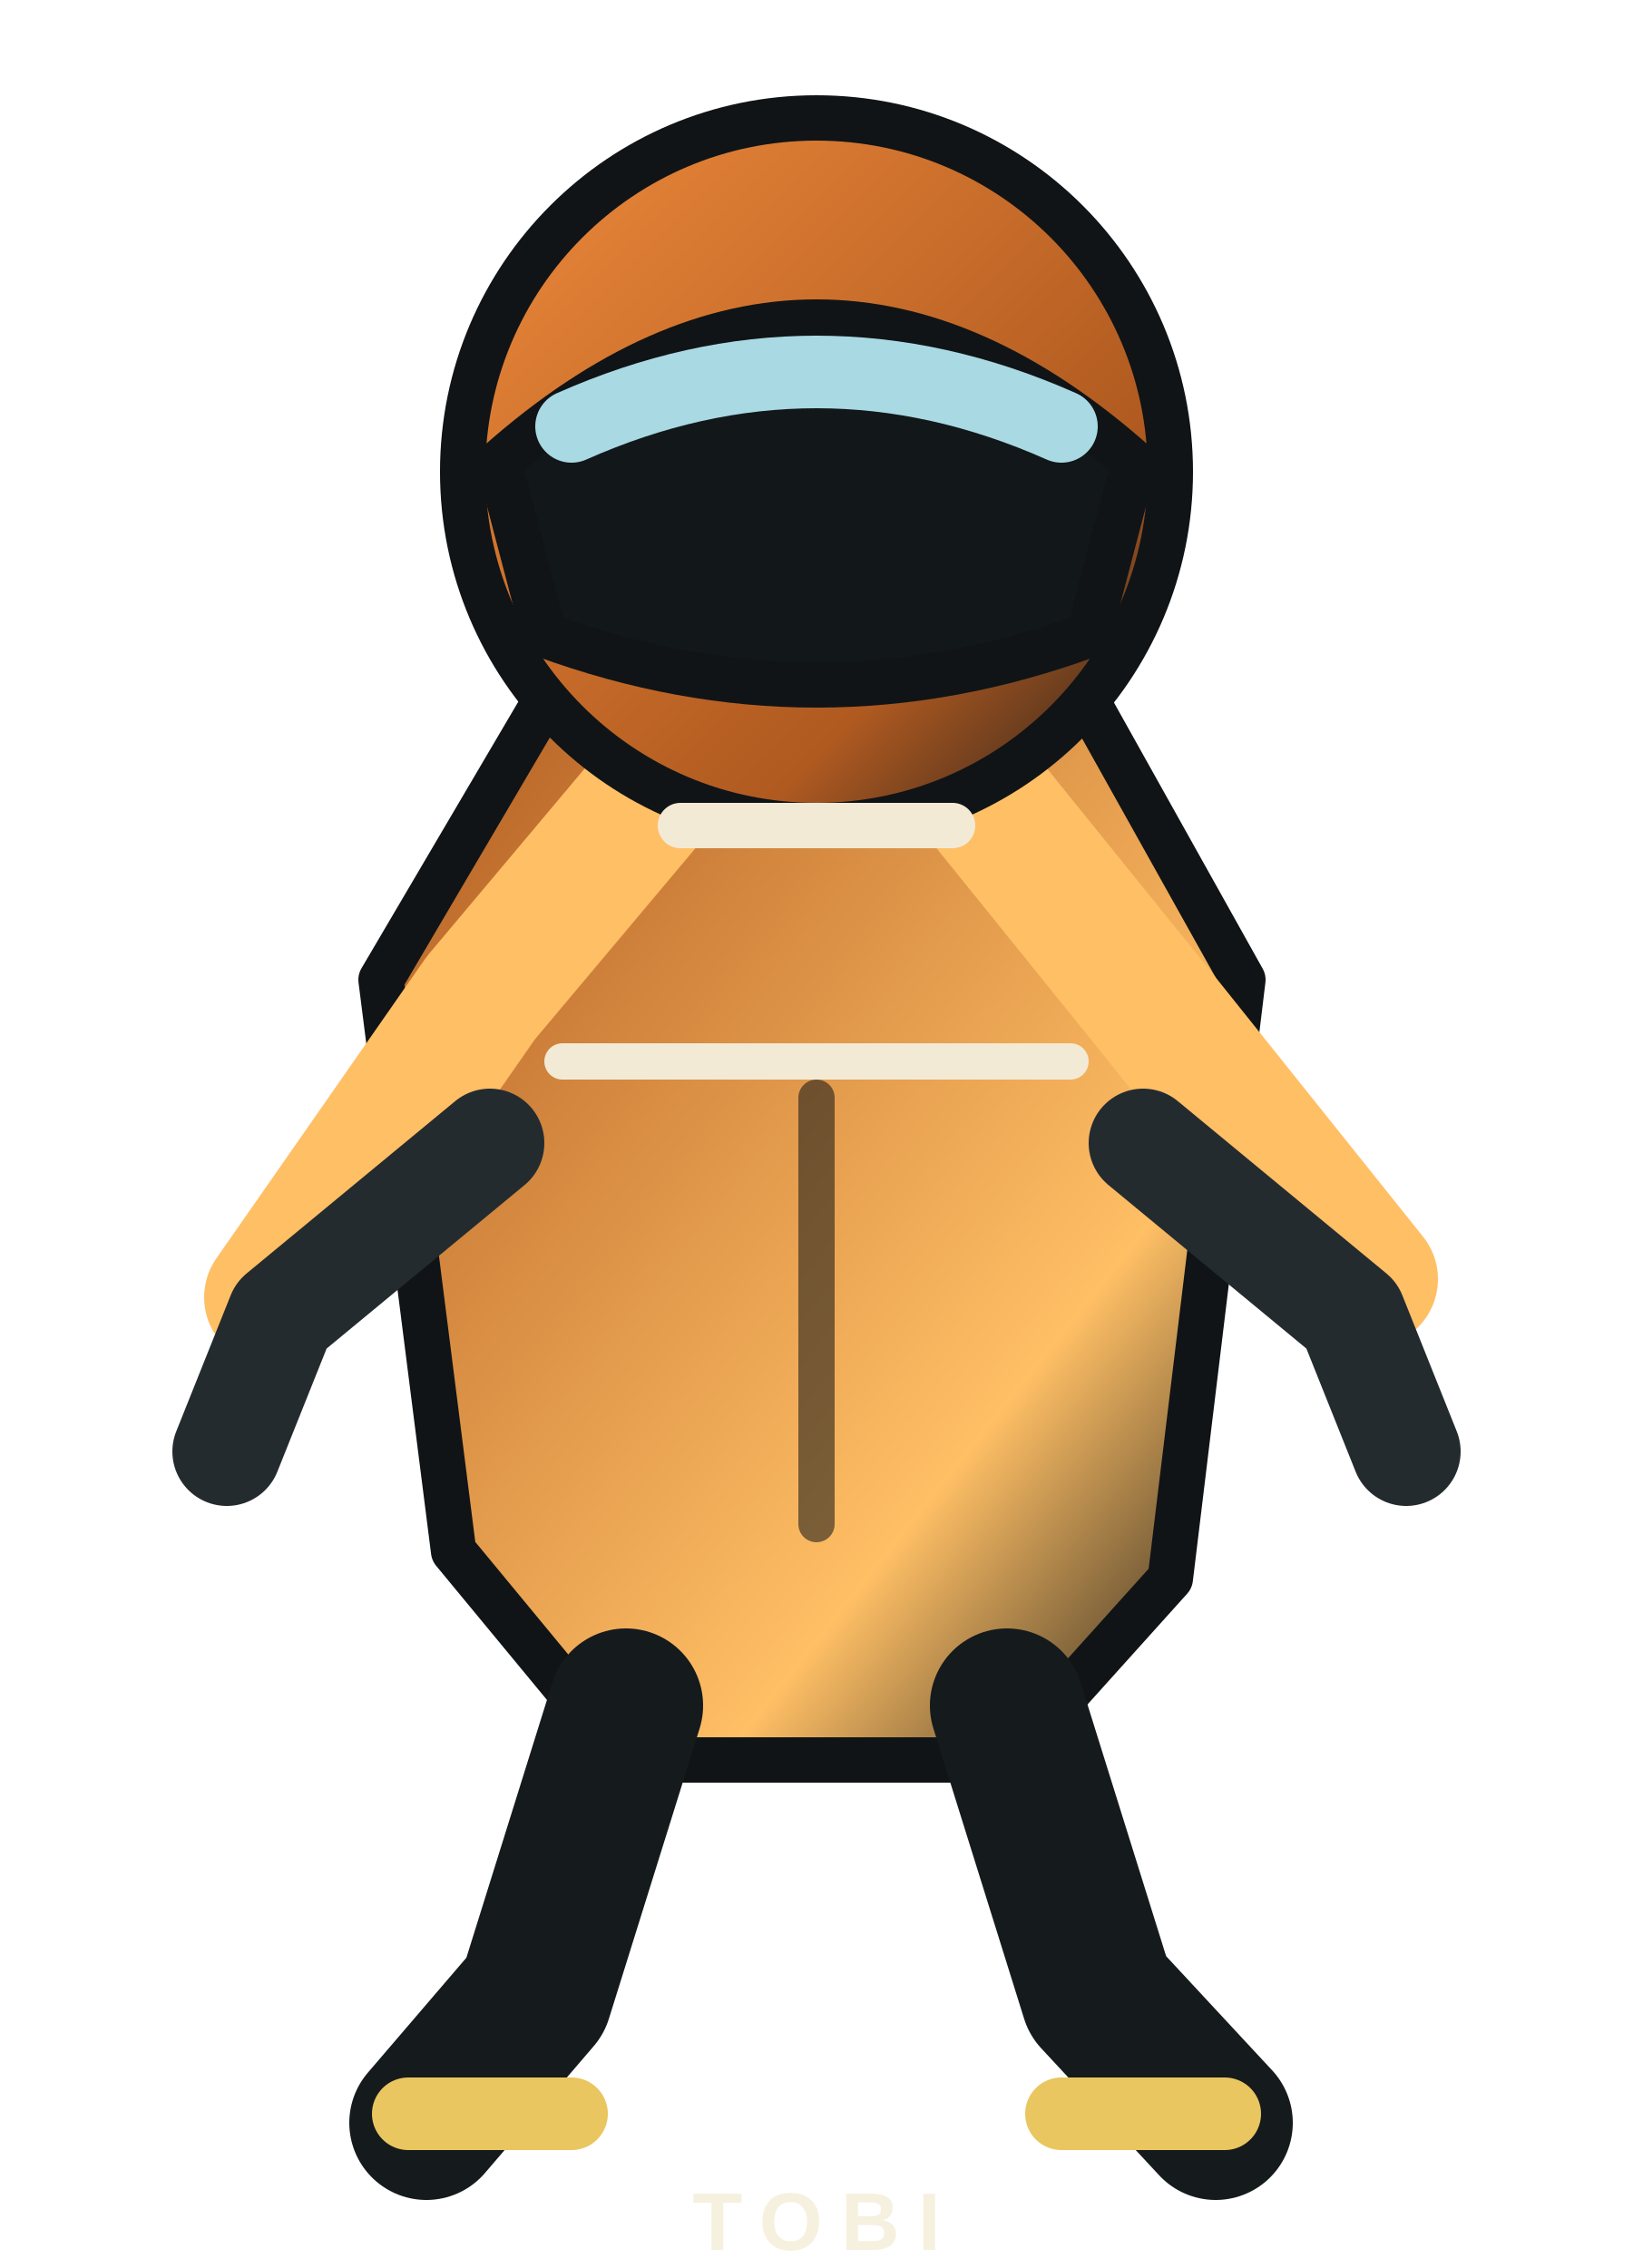
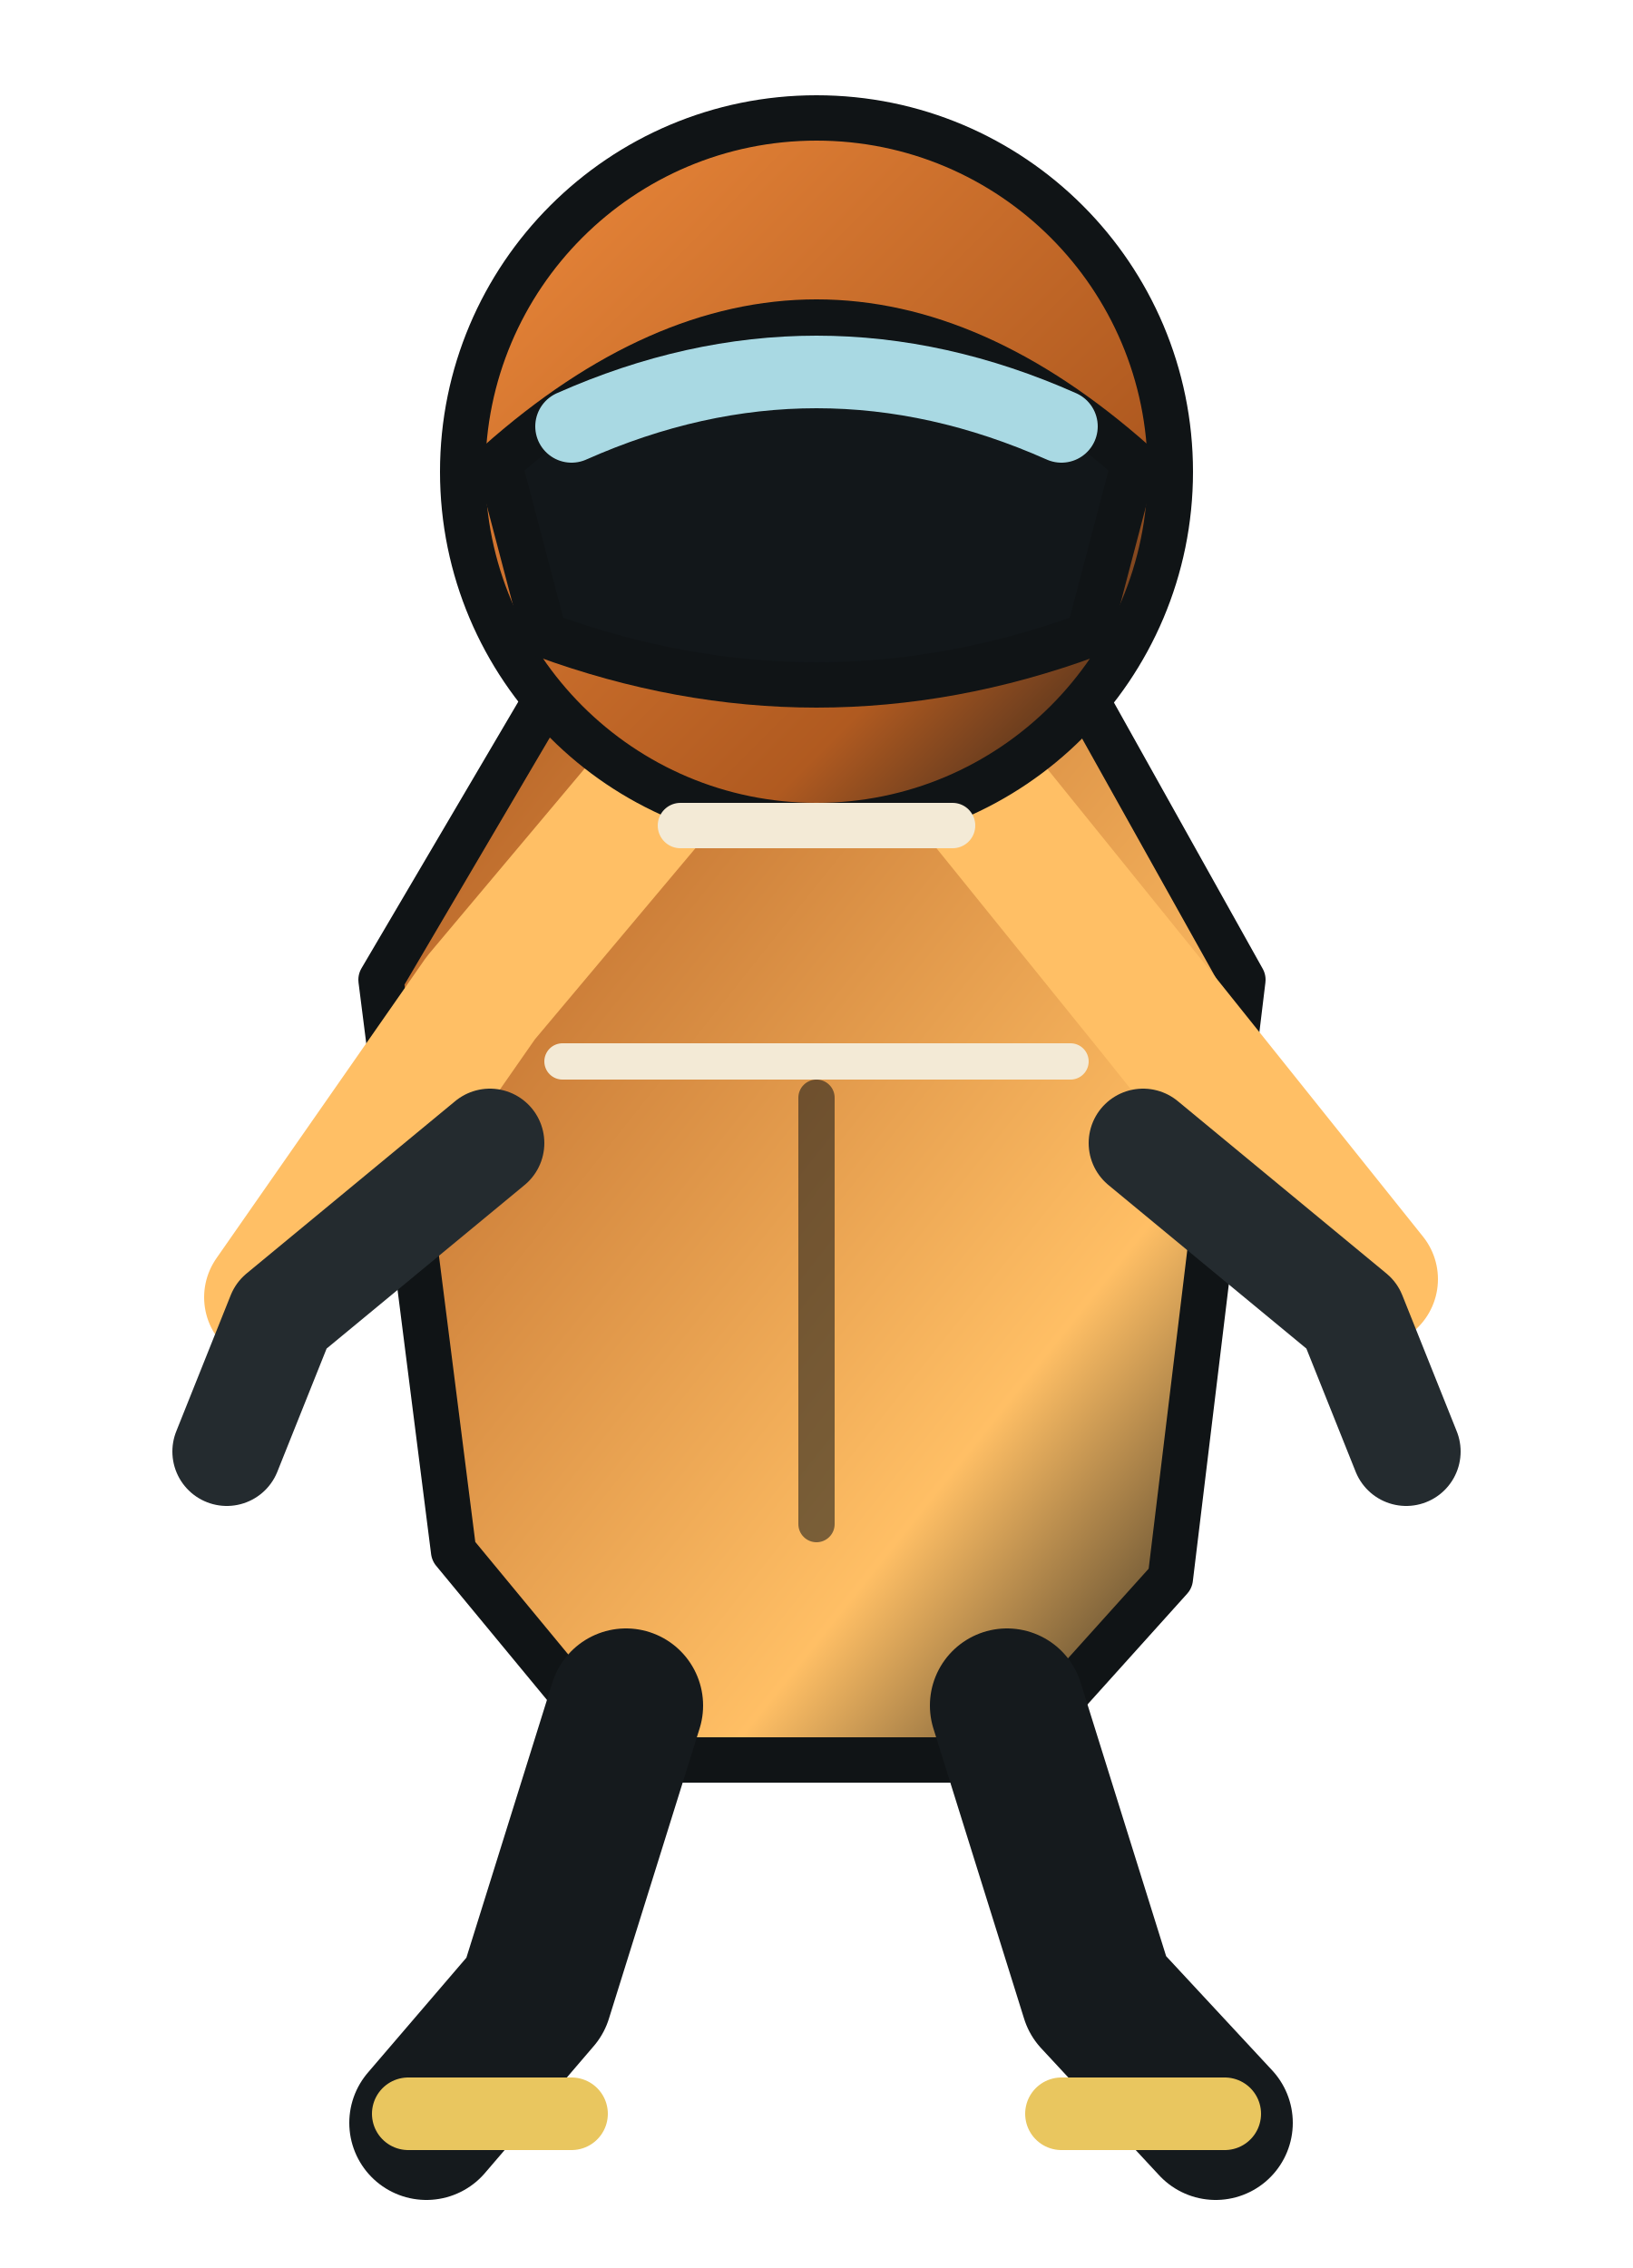
<svg xmlns="http://www.w3.org/2000/svg" width="180" height="250" viewBox="0 0 180 250">
  <defs>
    <linearGradient id="s" x1="0" y1="0" x2="1" y2="1">
      <stop offset="0" stop-color="#b05a20" />
      <stop offset=".7" stop-color="#ffbf65" />
      <stop offset="1" stop-color="#101416" />
    </linearGradient>
    <linearGradient id="h" x1="0" y1="0" x2="1" y2="1">
      <stop offset="0" stop-color="#ef8b3c" />
      <stop offset=".7" stop-color="#b05a20" />
      <stop offset="1" stop-color="#14191c" />
    </linearGradient>
  </defs>
  <g stroke="#101416" stroke-width="5" stroke-linejoin="round" stroke-linecap="round">
    <path d="M62 74 L118 74 L137 108 L129 174 L111 194 L69 194 L50 171 L42 108 Z" fill="url(#s)" />
    <path d="M74 85 L53 110 L30 143" fill="none" stroke="#ffbf65" stroke-width="15" />
    <path d="M106 85 L127 111 L151 141" fill="none" stroke="#ffbf65" stroke-width="15" />
    <path d="M54 126 L31 145 L25 160" fill="none" stroke="#242b2f" stroke-width="12" />
    <path d="M126 126 L149 145 L155 160" fill="none" stroke="#242b2f" stroke-width="12" />
    <path d="M69 188 L59 220 L47 234" fill="none" stroke="#151a1d" stroke-width="17" />
    <path d="M111 188 L121 220 L134 234" fill="none" stroke="#151a1d" stroke-width="17" />
    <path d="M45 233 L63 233" fill="none" stroke="#e9c65f" stroke-width="8" />
    <path d="M117 233 L135 233" fill="none" stroke="#e9c65f" stroke-width="8" />
    <circle cx="90" cy="52" r="39" fill="url(#h)" />
    <path d="M55 51 Q90 20 125 51 L120 70 Q90 81 60 70 Z" fill="#12171a" />
    <path d="M63 47 Q90 35 117 47" fill="none" stroke="#a9d9e3" stroke-width="8" />
    <path d="M75 91 L105 91" fill="none" stroke="#f3ead6" stroke-width="5" />
    <path d="M62 117 L118 117" fill="none" stroke="#f3ead6" stroke-width="4" />
    <path d="M90 121 L90 168" fill="none" stroke="#101416" stroke-width="4" opacity=".55" />
  </g>
-   <text x="90" y="248" text-anchor="middle" font-family="Arial,sans-serif" font-size="9" font-weight="900" fill="#f6f0df" letter-spacing="2">TOBI</text>
</svg>
